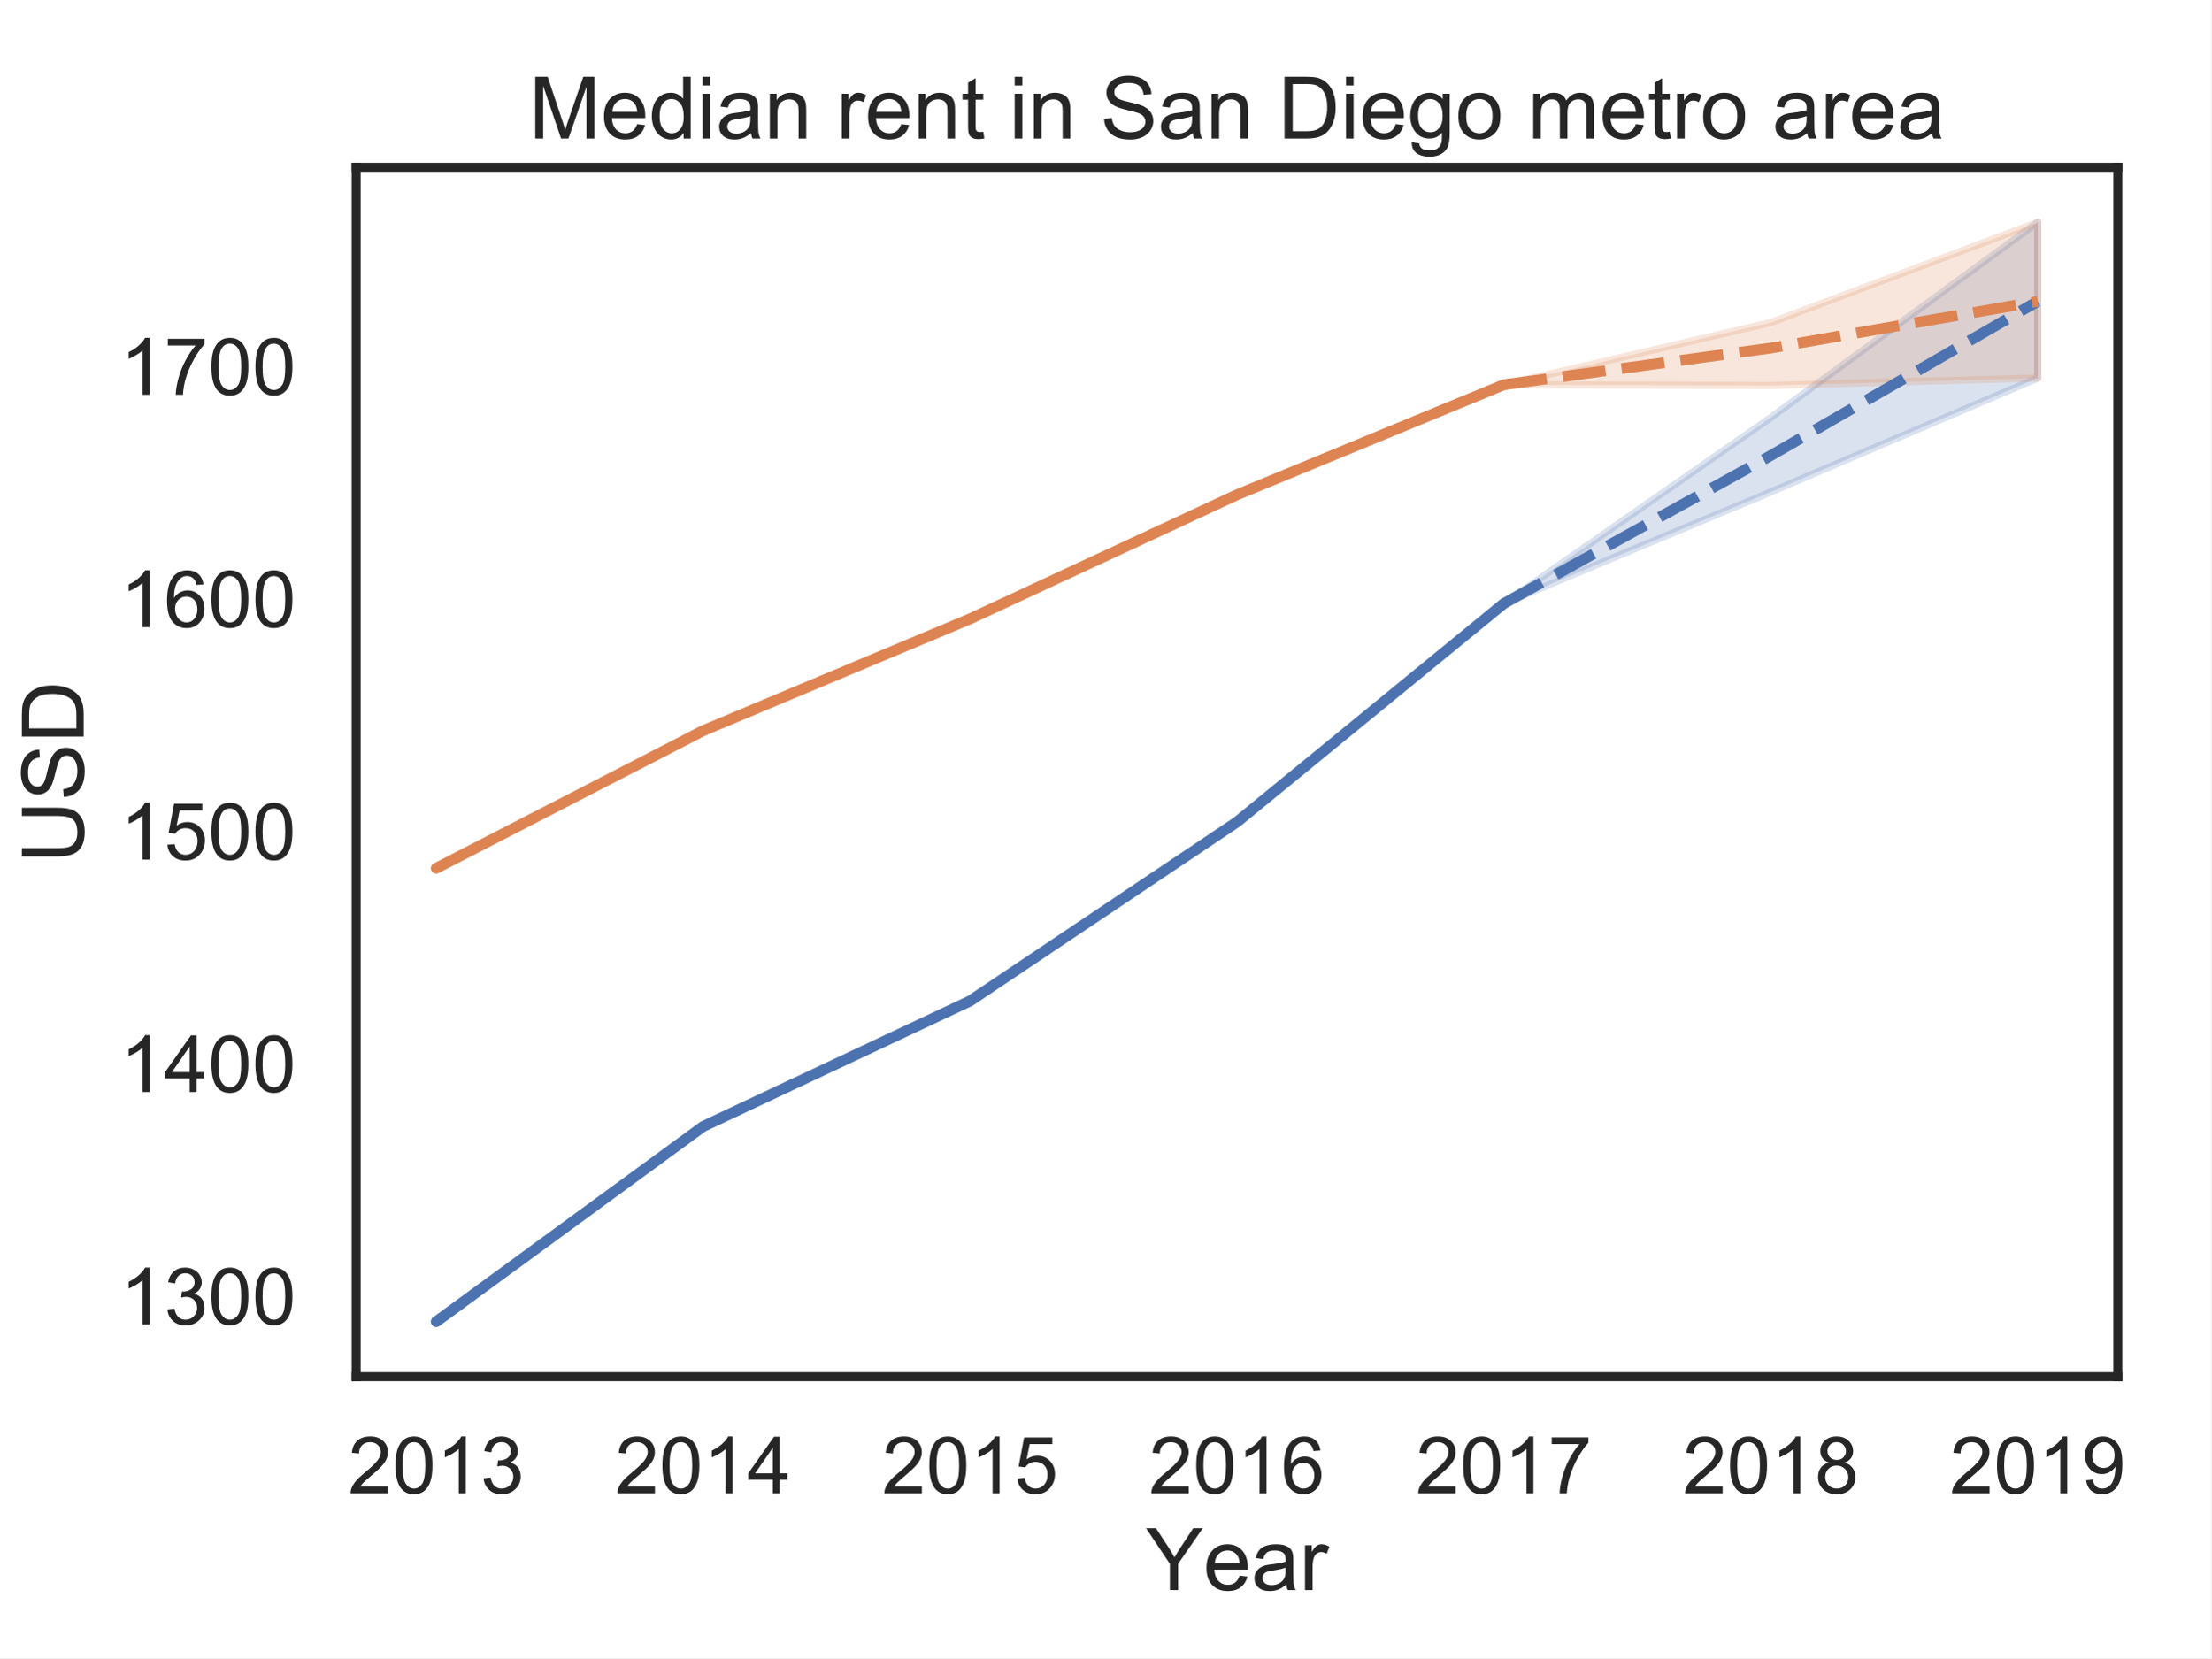
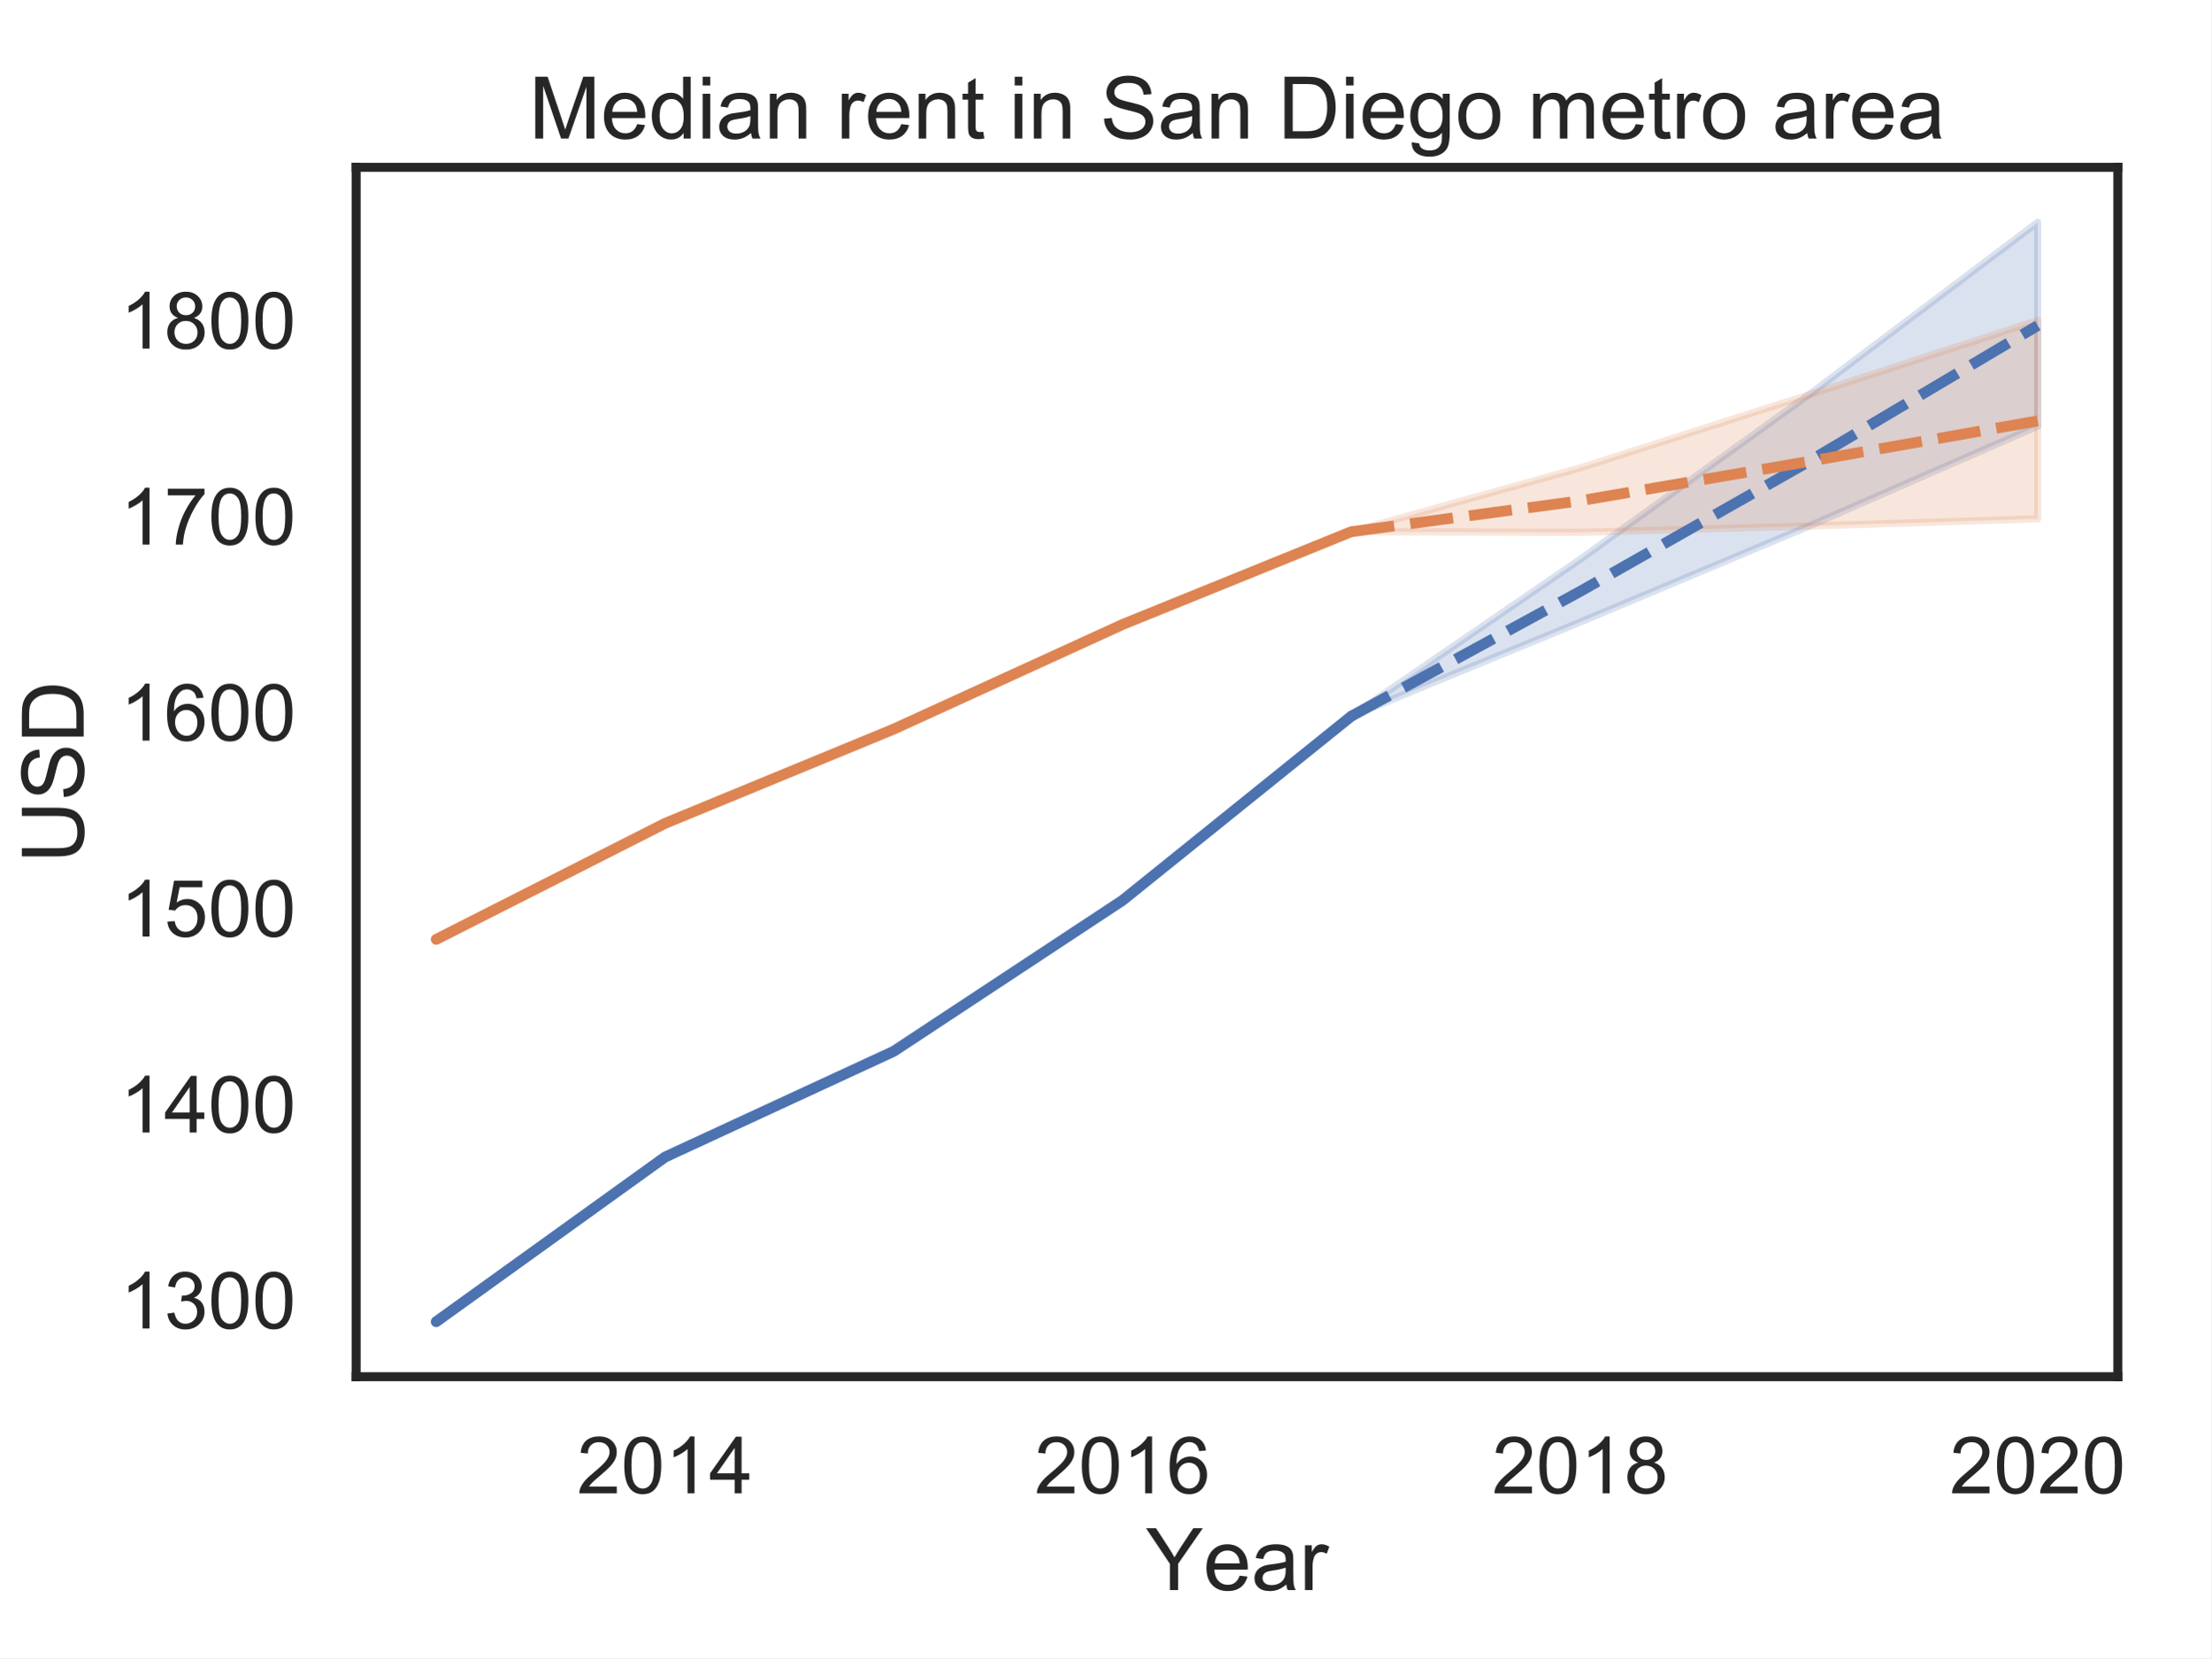
<svg xmlns="http://www.w3.org/2000/svg" xmlns:xlink="http://www.w3.org/1999/xlink" height="345.6pt" version="1.1" viewBox="0 0 460.8 345.6" width="460.8pt">
  <defs>
    <style type="text/css">
*{stroke-linecap:butt;stroke-linejoin:round;}
  </style>
  </defs>
  <g id="figure_1">
    <g id="patch_1">
      <path d="M 0 345.6  L 460.8 345.6  L 460.8 0  L 0 0  z " style="fill:#ffffff;" />
    </g>
    <g id="axes_1">
      <g id="patch_2">
        <path d="M 74.218 286.943  L 441.36 286.943  L 441.36 34.874  L 74.218 34.874  z " style="fill:#ffffff;" />
      </g>
      <g id="matplotlib.axis_1">
        <g id="xtick_1">
          <g id="text_1">
            <defs>
              <path d="M 50.344 8.453  L 50.344 0  L 3.031 0  Q 2.938 3.172 4.047 6.109  Q 5.859 10.938 9.828 15.625  Q 13.812 20.312 21.344 26.469  Q 33.016 36.031 37.109 41.625  Q 41.219 47.219 41.219 52.203  Q 41.219 57.422 37.469 61  Q 33.734 64.594 27.734 64.594  Q 21.391 64.594 17.578 60.781  Q 13.766 56.984 13.719 50.25  L 4.688 51.172  Q 5.609 61.281 11.656 66.578  Q 17.719 71.875 27.938 71.875  Q 38.234 71.875 44.234 66.156  Q 50.25 60.453 50.25 52  Q 50.25 47.703 48.484 43.547  Q 46.734 39.406 42.656 34.812  Q 38.578 30.219 29.109 22.219  Q 21.188 15.578 18.938 13.203  Q 16.703 10.844 15.234 8.453  z " id="ArialMT-50" />
              <path d="M 4.156 35.297  Q 4.156 48 6.766 55.734  Q 9.375 63.484 14.516 67.672  Q 19.672 71.875 27.484 71.875  Q 33.25 71.875 37.594 69.547  Q 41.938 67.234 44.766 62.859  Q 47.609 58.5 49.219 52.219  Q 50.828 45.953 50.828 35.297  Q 50.828 22.703 48.234 14.969  Q 45.656 7.234 40.5 3  Q 35.359 -1.219 27.484 -1.219  Q 17.141 -1.219 11.234 6.203  Q 4.156 15.141 4.156 35.297  z M 13.188 35.297  Q 13.188 17.672 17.312 11.828  Q 21.438 6 27.484 6  Q 33.547 6 37.672 11.859  Q 41.797 17.719 41.797 35.297  Q 41.797 52.984 37.672 58.781  Q 33.547 64.594 27.391 64.594  Q 21.344 64.594 17.719 59.469  Q 13.188 52.938 13.188 35.297  z " id="ArialMT-48" />
              <path d="M 37.25 0  L 28.469 0  L 28.469 56  Q 25.297 52.984 20.141 49.953  Q 14.984 46.922 10.891 45.406  L 10.891 53.906  Q 18.266 57.375 23.781 62.297  Q 29.297 67.234 31.594 71.875  L 37.25 71.875  z " id="ArialMT-49" />
-               <path d="M 4.203 18.891  L 12.984 20.062  Q 14.5 12.594 18.141 9.297  Q 21.781 6 27 6  Q 33.203 6 37.469 10.297  Q 41.75 14.594 41.75 20.953  Q 41.75 27 37.797 30.922  Q 33.844 34.859 27.734 34.859  Q 25.25 34.859 21.531 33.891  L 22.516 41.609  Q 23.391 41.5 23.922 41.5  Q 29.547 41.5 34.031 44.422  Q 38.531 47.359 38.531 53.469  Q 38.531 58.297 35.25 61.469  Q 31.984 64.656 26.812 64.656  Q 21.688 64.656 18.266 61.422  Q 14.844 58.203 13.875 51.766  L 5.078 53.328  Q 6.688 62.156 12.391 67.016  Q 18.109 71.875 26.609 71.875  Q 32.469 71.875 37.391 69.359  Q 42.328 66.844 44.938 62.5  Q 47.562 58.156 47.562 53.266  Q 47.562 48.641 45.062 44.828  Q 42.578 41.016 37.703 38.766  Q 44.047 37.312 47.562 32.688  Q 51.078 28.078 51.078 21.141  Q 51.078 11.766 44.234 5.25  Q 37.406 -1.266 26.953 -1.266  Q 17.531 -1.266 11.297 4.344  Q 5.078 9.969 4.203 18.891  z " id="ArialMT-51" />
-             </defs>
-             <g style="fill:#262626;" transform="translate(72.55508 311.2534)scale(0.165 -0.165)">
+               <path d="M 32.328 0  L 32.328 17.141  L 1.266 17.141  L 1.266 25.203  L 33.938 71.578  L 41.109 71.578  L 41.109 25.203  L 50.781 25.203  L 50.781 17.141  L 41.109 17.141  L 41.109 0  z M 32.328 25.203  L 32.328 57.469  L 9.906 25.203  z " id="ArialMT-52" />
+             </defs>
+             <g style="fill:#262626;" transform="translate(120.2359 311.2534)scale(0.165 -0.165)">
              <use xlink:href="#ArialMT-50" />
              <use x="55.615" xlink:href="#ArialMT-48" />
              <use x="111.23" xlink:href="#ArialMT-49" />
-               <use x="166.846" xlink:href="#ArialMT-51" />
+               <use x="166.846" xlink:href="#ArialMT-52" />
            </g>
          </g>
        </g>
        <g id="xtick_2">
          <g id="text_2">
            <defs>
-               <path d="M 32.328 0  L 32.328 17.141  L 1.266 17.141  L 1.266 25.203  L 33.938 71.578  L 41.109 71.578  L 41.109 25.203  L 50.781 25.203  L 50.781 17.141  L 41.109 17.141  L 41.109 0  z M 32.328 25.203  L 32.328 57.469  L 9.906 25.203  z " id="ArialMT-52" />
-             </defs>
-             <g style="fill:#262626;" transform="translate(128.1827 311.2534)scale(0.165 -0.165)">
+               <path d="M 49.75 54.047  L 41.016 53.375  Q 39.844 58.547 37.703 60.891  Q 34.125 64.656 28.906 64.656  Q 24.703 64.656 21.531 62.312  Q 17.391 59.281 14.984 53.469  Q 12.594 47.656 12.5 36.922  Q 15.672 41.75 20.266 44.094  Q 24.859 46.438 29.891 46.438  Q 38.672 46.438 44.844 39.969  Q 51.031 33.5 51.031 23.25  Q 51.031 16.5 48.125 10.719  Q 45.219 4.938 40.141 1.859  Q 35.062 -1.219 28.609 -1.219  Q 17.625 -1.219 10.688 6.859  Q 3.766 14.938 3.766 33.5  Q 3.766 54.25 11.422 63.672  Q 18.109 71.875 29.438 71.875  Q 37.891 71.875 43.281 67.141  Q 48.688 62.406 49.75 54.047  z M 13.875 23.188  Q 13.875 18.656 15.797 14.5  Q 17.719 10.359 21.188 8.172  Q 24.656 6 28.469 6  Q 34.031 6 38.031 10.484  Q 42.047 14.984 42.047 22.703  Q 42.047 30.125 38.078 34.391  Q 34.125 38.672 28.125 38.672  Q 22.172 38.672 18.016 34.391  Q 13.875 30.125 13.875 23.188  z " id="ArialMT-54" />
+             </defs>
+             <g style="fill:#262626;" transform="translate(215.5975 311.2534)scale(0.165 -0.165)">
              <use xlink:href="#ArialMT-50" />
              <use x="55.615" xlink:href="#ArialMT-48" />
              <use x="111.23" xlink:href="#ArialMT-49" />
-               <use x="166.846" xlink:href="#ArialMT-52" />
+               <use x="166.846" xlink:href="#ArialMT-54" />
            </g>
          </g>
        </g>
        <g id="xtick_3">
          <g id="text_3">
            <defs>
-               <path d="M 4.156 18.75  L 13.375 19.531  Q 14.406 12.797 18.141 9.391  Q 21.875 6 27.156 6  Q 33.5 6 37.891 10.781  Q 42.281 15.578 42.281 23.484  Q 42.281 31 38.062 35.344  Q 33.844 39.703 27 39.703  Q 22.75 39.703 19.328 37.766  Q 15.922 35.844 13.969 32.766  L 5.719 33.844  L 12.641 70.609  L 48.25 70.609  L 48.25 62.203  L 19.672 62.203  L 15.828 42.969  Q 22.266 47.469 29.344 47.469  Q 38.719 47.469 45.156 40.969  Q 51.609 34.469 51.609 24.266  Q 51.609 14.547 45.953 7.469  Q 39.062 -1.219 27.156 -1.219  Q 17.391 -1.219 11.203 4.25  Q 5.031 9.719 4.156 18.75  z " id="ArialMT-53" />
-             </defs>
-             <g style="fill:#262626;" transform="translate(183.8103 311.2534)scale(0.165 -0.165)">
+               <path d="M 17.672 38.812  Q 12.203 40.828 9.562 44.531  Q 6.938 48.25 6.938 53.422  Q 6.938 61.234 12.547 66.547  Q 18.172 71.875 27.484 71.875  Q 36.859 71.875 42.578 66.422  Q 48.297 60.984 48.297 53.172  Q 48.297 48.188 45.672 44.5  Q 43.062 40.828 37.75 38.812  Q 44.344 36.672 47.781 31.875  Q 51.219 27.094 51.219 20.453  Q 51.219 11.281 44.719 5.031  Q 38.234 -1.219 27.641 -1.219  Q 17.047 -1.219 10.547 5.047  Q 4.047 11.328 4.047 20.703  Q 4.047 27.688 7.594 32.391  Q 11.141 37.109 17.672 38.812  z M 15.922 53.719  Q 15.922 48.641 19.188 45.406  Q 22.469 42.188 27.688 42.188  Q 32.766 42.188 36.016 45.375  Q 39.266 48.578 39.266 53.219  Q 39.266 58.062 35.906 61.359  Q 32.562 64.656 27.594 64.656  Q 22.562 64.656 19.234 61.422  Q 15.922 58.203 15.922 53.719  z M 13.094 20.656  Q 13.094 16.891 14.875 13.375  Q 16.656 9.859 20.172 7.922  Q 23.688 6 27.734 6  Q 34.031 6 38.125 10.047  Q 42.234 14.109 42.234 20.359  Q 42.234 26.703 38.016 30.859  Q 33.797 35.016 27.438 35.016  Q 21.234 35.016 17.156 30.906  Q 13.094 26.812 13.094 20.656  z " id="ArialMT-56" />
+             </defs>
+             <g style="fill:#262626;" transform="translate(310.959 311.2534)scale(0.165 -0.165)">
              <use xlink:href="#ArialMT-50" />
              <use x="55.615" xlink:href="#ArialMT-48" />
              <use x="111.23" xlink:href="#ArialMT-49" />
-               <use x="166.846" xlink:href="#ArialMT-53" />
+               <use x="166.846" xlink:href="#ArialMT-56" />
            </g>
          </g>
        </g>
        <g id="xtick_4">
          <g id="text_4">
-             <defs>
-               <path d="M 49.75 54.047  L 41.016 53.375  Q 39.844 58.547 37.703 60.891  Q 34.125 64.656 28.906 64.656  Q 24.703 64.656 21.531 62.312  Q 17.391 59.281 14.984 53.469  Q 12.594 47.656 12.5 36.922  Q 15.672 41.75 20.266 44.094  Q 24.859 46.438 29.891 46.438  Q 38.672 46.438 44.844 39.969  Q 51.031 33.5 51.031 23.25  Q 51.031 16.5 48.125 10.719  Q 45.219 4.938 40.141 1.859  Q 35.062 -1.219 28.609 -1.219  Q 17.625 -1.219 10.688 6.859  Q 3.766 14.938 3.766 33.5  Q 3.766 54.25 11.422 63.672  Q 18.109 71.875 29.438 71.875  Q 37.891 71.875 43.281 67.141  Q 48.688 62.406 49.75 54.047  z M 13.875 23.188  Q 13.875 18.656 15.797 14.5  Q 17.719 10.359 21.188 8.172  Q 24.656 6 28.469 6  Q 34.031 6 38.031 10.484  Q 42.047 14.984 42.047 22.703  Q 42.047 30.125 38.078 34.391  Q 34.125 38.672 28.125 38.672  Q 22.172 38.672 18.016 34.391  Q 13.875 30.125 13.875 23.188  z " id="ArialMT-54" />
-             </defs>
-             <g style="fill:#262626;" transform="translate(239.4379 311.2534)scale(0.165 -0.165)">
-               <use xlink:href="#ArialMT-50" />
-               <use x="55.615" xlink:href="#ArialMT-48" />
-               <use x="111.23" xlink:href="#ArialMT-49" />
-               <use x="166.846" xlink:href="#ArialMT-54" />
-             </g>
-           </g>
-         </g>
-         <g id="xtick_5">
-           <g id="text_5">
-             <defs>
-               <path d="M 4.734 62.203  L 4.734 70.656  L 51.078 70.656  L 51.078 63.812  Q 44.234 56.547 37.516 44.484  Q 30.812 32.422 27.156 19.672  Q 24.516 10.688 23.781 0  L 14.75 0  Q 14.891 8.453 18.062 20.406  Q 21.234 32.375 27.172 43.484  Q 33.109 54.594 39.797 62.203  z " id="ArialMT-55" />
-             </defs>
-             <g style="fill:#262626;" transform="translate(295.0654 311.2534)scale(0.165 -0.165)">
-               <use xlink:href="#ArialMT-50" />
-               <use x="55.615" xlink:href="#ArialMT-48" />
-               <use x="111.23" xlink:href="#ArialMT-49" />
-               <use x="166.846" xlink:href="#ArialMT-55" />
-             </g>
-           </g>
-         </g>
-         <g id="xtick_6">
-           <g id="text_6">
-             <defs>
-               <path d="M 17.672 38.812  Q 12.203 40.828 9.562 44.531  Q 6.938 48.25 6.938 53.422  Q 6.938 61.234 12.547 66.547  Q 18.172 71.875 27.484 71.875  Q 36.859 71.875 42.578 66.422  Q 48.297 60.984 48.297 53.172  Q 48.297 48.188 45.672 44.5  Q 43.062 40.828 37.75 38.812  Q 44.344 36.672 47.781 31.875  Q 51.219 27.094 51.219 20.453  Q 51.219 11.281 44.719 5.031  Q 38.234 -1.219 27.641 -1.219  Q 17.047 -1.219 10.547 5.047  Q 4.047 11.328 4.047 20.703  Q 4.047 27.688 7.594 32.391  Q 11.141 37.109 17.672 38.812  z M 15.922 53.719  Q 15.922 48.641 19.188 45.406  Q 22.469 42.188 27.688 42.188  Q 32.766 42.188 36.016 45.375  Q 39.266 48.578 39.266 53.219  Q 39.266 58.062 35.906 61.359  Q 32.562 64.656 27.594 64.656  Q 22.562 64.656 19.234 61.422  Q 15.922 58.203 15.922 53.719  z M 13.094 20.656  Q 13.094 16.891 14.875 13.375  Q 16.656 9.859 20.172 7.922  Q 23.688 6 27.734 6  Q 34.031 6 38.125 10.047  Q 42.234 14.109 42.234 20.359  Q 42.234 26.703 38.016 30.859  Q 33.797 35.016 27.438 35.016  Q 21.234 35.016 17.156 30.906  Q 13.094 26.812 13.094 20.656  z " id="ArialMT-56" />
-             </defs>
-             <g style="fill:#262626;" transform="translate(350.693 311.2534)scale(0.165 -0.165)">
-               <use xlink:href="#ArialMT-50" />
-               <use x="55.615" xlink:href="#ArialMT-48" />
-               <use x="111.23" xlink:href="#ArialMT-49" />
-               <use x="166.846" xlink:href="#ArialMT-56" />
-             </g>
-           </g>
-         </g>
-         <g id="xtick_7">
-           <g id="text_7">
-             <defs>
-               <path d="M 5.469 16.547  L 13.922 17.328  Q 14.984 11.375 18.016 8.688  Q 21.047 6 25.781 6  Q 29.828 6 32.875 7.859  Q 35.938 9.719 37.891 12.812  Q 39.844 15.922 41.156 21.188  Q 42.484 26.469 42.484 31.938  Q 42.484 32.516 42.438 33.688  Q 39.797 29.5 35.234 26.875  Q 30.672 24.266 25.344 24.266  Q 16.453 24.266 10.297 30.703  Q 4.156 37.156 4.156 47.703  Q 4.156 58.594 10.578 65.234  Q 17 71.875 26.656 71.875  Q 33.641 71.875 39.422 68.109  Q 45.219 64.359 48.219 57.391  Q 51.219 50.438 51.219 37.25  Q 51.219 23.531 48.234 15.406  Q 45.266 7.281 39.375 3.031  Q 33.5 -1.219 25.594 -1.219  Q 17.188 -1.219 11.859 3.438  Q 6.547 8.109 5.469 16.547  z M 41.453 48.141  Q 41.453 55.719 37.422 60.156  Q 33.406 64.594 27.734 64.594  Q 21.875 64.594 17.531 59.812  Q 13.188 55.031 13.188 47.406  Q 13.188 40.578 17.312 36.297  Q 21.438 32.031 27.484 32.031  Q 33.594 32.031 37.516 36.297  Q 41.453 40.578 41.453 48.141  z " id="ArialMT-57" />
-             </defs>
            <g style="fill:#262626;" transform="translate(406.3206 311.2534)scale(0.165 -0.165)">
              <use xlink:href="#ArialMT-50" />
              <use x="55.615" xlink:href="#ArialMT-48" />
-               <use x="111.23" xlink:href="#ArialMT-49" />
-               <use x="166.846" xlink:href="#ArialMT-57" />
-             </g>
-           </g>
-         </g>
-         <g id="text_8">
+               <use x="111.23" xlink:href="#ArialMT-50" />
+               <use x="166.846" xlink:href="#ArialMT-48" />
+             </g>
+           </g>
+         </g>
+         <g id="text_5">
          <defs>
            <path d="M 27.875 0  L 27.875 30.328  L 0.297 71.578  L 11.812 71.578  L 25.922 50  Q 29.828 43.953 33.203 37.891  Q 36.422 43.5 41.016 50.531  L 54.891 71.578  L 65.922 71.578  L 37.359 30.328  L 37.359 0  z " id="ArialMT-89" />
            <path d="M 42.094 16.703  L 51.172 15.578  Q 49.031 7.625 43.219 3.219  Q 37.406 -1.172 28.375 -1.172  Q 17 -1.172 10.328 5.828  Q 3.656 12.844 3.656 25.484  Q 3.656 38.578 10.391 45.797  Q 17.141 53.031 27.875 53.031  Q 38.281 53.031 44.875 45.953  Q 51.469 38.875 51.469 26.031  Q 51.469 25.25 51.422 23.688  L 12.75 23.688  Q 13.234 15.141 17.578 10.594  Q 21.922 6.062 28.422 6.062  Q 33.25 6.062 36.672 8.594  Q 40.094 11.141 42.094 16.703  z M 13.234 30.906  L 42.188 30.906  Q 41.609 37.453 38.875 40.719  Q 34.672 45.797 27.984 45.797  Q 21.922 45.797 17.797 41.75  Q 13.672 37.703 13.234 30.906  z " id="ArialMT-101" />
            <path d="M 40.438 6.391  Q 35.547 2.25 31.031 0.531  Q 26.516 -1.172 21.344 -1.172  Q 12.797 -1.172 8.203 3  Q 3.609 7.172 3.609 13.672  Q 3.609 17.484 5.344 20.625  Q 7.078 23.781 9.891 25.688  Q 12.703 27.594 16.219 28.562  Q 18.797 29.25 24.031 29.891  Q 34.672 31.156 39.703 32.906  Q 39.75 34.719 39.75 35.203  Q 39.75 40.578 37.25 42.781  Q 33.891 45.75 27.25 45.75  Q 21.047 45.75 18.094 43.578  Q 15.141 41.406 13.719 35.891  L 5.125 37.062  Q 6.297 42.578 8.984 45.969  Q 11.672 49.359 16.75 51.188  Q 21.828 53.031 28.516 53.031  Q 35.156 53.031 39.297 51.469  Q 43.453 49.906 45.406 47.531  Q 47.359 45.172 48.141 41.547  Q 48.578 39.312 48.578 33.453  L 48.578 21.734  Q 48.578 9.469 49.141 6.219  Q 49.703 2.984 51.375 0  L 42.188 0  Q 40.828 2.734 40.438 6.391  z M 39.703 26.031  Q 34.906 24.078 25.344 22.703  Q 19.922 21.922 17.672 20.938  Q 15.438 19.969 14.203 18.094  Q 12.984 16.219 12.984 13.922  Q 12.984 10.406 15.641 8.062  Q 18.312 5.719 23.438 5.719  Q 28.516 5.719 32.469 7.938  Q 36.422 10.156 38.281 14.016  Q 39.703 17 39.703 22.797  z " id="ArialMT-97" />
            <path d="M 6.5 0  L 6.5 51.859  L 14.406 51.859  L 14.406 44  Q 17.438 49.516 20 51.266  Q 22.562 53.031 25.641 53.031  Q 30.078 53.031 34.672 50.203  L 31.641 42.047  Q 28.422 43.953 25.203 43.953  Q 22.312 43.953 20.016 42.219  Q 17.719 40.484 16.75 37.406  Q 15.281 32.719 15.281 27.156  L 15.281 0  z " id="ArialMT-114" />
          </defs>
          <g style="fill:#262626;" transform="translate(238.7919 331.4169)scale(0.18 -0.18)">
            <use xlink:href="#ArialMT-89" />
            <use x="66.559" xlink:href="#ArialMT-101" />
            <use x="122.174" xlink:href="#ArialMT-97" />
            <use x="177.789" xlink:href="#ArialMT-114" />
          </g>
        </g>
      </g>
      <g id="matplotlib.axis_2">
        <g id="ytick_1">
+           <g id="text_6">
+             <defs>
+               <path d="M 4.203 18.891  L 12.984 20.062  Q 14.5 12.594 18.141 9.297  Q 21.781 6 27 6  Q 33.203 6 37.469 10.297  Q 41.75 14.594 41.75 20.953  Q 41.75 27 37.797 30.922  Q 33.844 34.859 27.734 34.859  Q 25.25 34.859 21.531 33.891  L 22.516 41.609  Q 23.391 41.5 23.922 41.5  Q 29.547 41.5 34.031 44.422  Q 38.531 47.359 38.531 53.469  Q 38.531 58.297 35.25 61.469  Q 31.984 64.656 26.812 64.656  Q 21.688 64.656 18.266 61.422  Q 14.844 58.203 13.875 51.766  L 5.078 53.328  Q 6.688 62.156 12.391 67.016  Q 18.109 71.875 26.609 71.875  Q 32.469 71.875 37.391 69.359  Q 42.328 66.844 44.938 62.5  Q 47.562 58.156 47.562 53.266  Q 47.562 48.641 45.062 44.828  Q 42.578 41.016 37.703 38.766  Q 44.047 37.312 47.562 32.688  Q 51.078 28.078 51.078 21.141  Q 51.078 11.766 44.234 5.25  Q 37.406 -1.266 26.953 -1.266  Q 17.531 -1.266 11.297 4.344  Q 5.078 9.969 4.203 18.891  z " id="ArialMT-51" />
+             </defs>
+             <g style="fill:#262626;" transform="translate(25.01571 276.8974)scale(0.165 -0.165)">
+               <use xlink:href="#ArialMT-49" />
+               <use x="55.615" xlink:href="#ArialMT-51" />
+               <use x="111.23" xlink:href="#ArialMT-48" />
+               <use x="166.846" xlink:href="#ArialMT-48" />
+             </g>
+           </g>
+         </g>
+         <g id="ytick_2">
+           <g id="text_7">
+             <g style="fill:#262626;" transform="translate(25.01571 236.0501)scale(0.165 -0.165)">
+               <use xlink:href="#ArialMT-49" />
+               <use x="55.615" xlink:href="#ArialMT-52" />
+               <use x="111.23" xlink:href="#ArialMT-48" />
+               <use x="166.846" xlink:href="#ArialMT-48" />
+             </g>
+           </g>
+         </g>
+         <g id="ytick_3">
+           <g id="text_8">
+             <defs>
+               <path d="M 4.156 18.75  L 13.375 19.531  Q 14.406 12.797 18.141 9.391  Q 21.875 6 27.156 6  Q 33.5 6 37.891 10.781  Q 42.281 15.578 42.281 23.484  Q 42.281 31 38.062 35.344  Q 33.844 39.703 27 39.703  Q 22.75 39.703 19.328 37.766  Q 15.922 35.844 13.969 32.766  L 5.719 33.844  L 12.641 70.609  L 48.25 70.609  L 48.25 62.203  L 19.672 62.203  L 15.828 42.969  Q 22.266 47.469 29.344 47.469  Q 38.719 47.469 45.156 40.969  Q 51.609 34.469 51.609 24.266  Q 51.609 14.547 45.953 7.469  Q 39.062 -1.219 27.156 -1.219  Q 17.391 -1.219 11.203 4.25  Q 5.031 9.719 4.156 18.75  z " id="ArialMT-53" />
+             </defs>
+             <g style="fill:#262626;" transform="translate(25.01571 195.2028)scale(0.165 -0.165)">
+               <use xlink:href="#ArialMT-49" />
+               <use x="55.615" xlink:href="#ArialMT-53" />
+               <use x="111.23" xlink:href="#ArialMT-48" />
+               <use x="166.846" xlink:href="#ArialMT-48" />
+             </g>
+           </g>
+         </g>
+         <g id="ytick_4">
          <g id="text_9">
-             <g style="fill:#262626;" transform="translate(25.01571 276.0614)scale(0.165 -0.165)">
-               <use xlink:href="#ArialMT-49" />
-               <use x="55.615" xlink:href="#ArialMT-51" />
-               <use x="111.23" xlink:href="#ArialMT-48" />
-               <use x="166.846" xlink:href="#ArialMT-48" />
-             </g>
-           </g>
-         </g>
-         <g id="ytick_2">
+             <g style="fill:#262626;" transform="translate(25.01571 154.3555)scale(0.165 -0.165)">
+               <use xlink:href="#ArialMT-49" />
+               <use x="55.615" xlink:href="#ArialMT-54" />
+               <use x="111.23" xlink:href="#ArialMT-48" />
+               <use x="166.846" xlink:href="#ArialMT-48" />
+             </g>
+           </g>
+         </g>
+         <g id="ytick_5">
          <g id="text_10">
-             <g style="fill:#262626;" transform="translate(25.01571 227.6147)scale(0.165 -0.165)">
-               <use xlink:href="#ArialMT-49" />
-               <use x="55.615" xlink:href="#ArialMT-52" />
-               <use x="111.23" xlink:href="#ArialMT-48" />
-               <use x="166.846" xlink:href="#ArialMT-48" />
-             </g>
-           </g>
-         </g>
-         <g id="ytick_3">
+             <defs>
+               <path d="M 4.734 62.203  L 4.734 70.656  L 51.078 70.656  L 51.078 63.812  Q 44.234 56.547 37.516 44.484  Q 30.812 32.422 27.156 19.672  Q 24.516 10.688 23.781 0  L 14.75 0  Q 14.891 8.453 18.062 20.406  Q 21.234 32.375 27.172 43.484  Q 33.109 54.594 39.797 62.203  z " id="ArialMT-55" />
+             </defs>
+             <g style="fill:#262626;" transform="translate(25.01571 113.5083)scale(0.165 -0.165)">
+               <use xlink:href="#ArialMT-49" />
+               <use x="55.615" xlink:href="#ArialMT-55" />
+               <use x="111.23" xlink:href="#ArialMT-48" />
+               <use x="166.846" xlink:href="#ArialMT-48" />
+             </g>
+           </g>
+         </g>
+         <g id="ytick_6">
          <g id="text_11">
-             <g style="fill:#262626;" transform="translate(25.01571 179.1679)scale(0.165 -0.165)">
-               <use xlink:href="#ArialMT-49" />
-               <use x="55.615" xlink:href="#ArialMT-53" />
-               <use x="111.23" xlink:href="#ArialMT-48" />
-               <use x="166.846" xlink:href="#ArialMT-48" />
-             </g>
-           </g>
-         </g>
-         <g id="ytick_4">
-           <g id="text_12">
-             <g style="fill:#262626;" transform="translate(25.01571 130.7211)scale(0.165 -0.165)">
-               <use xlink:href="#ArialMT-49" />
-               <use x="55.615" xlink:href="#ArialMT-54" />
-               <use x="111.23" xlink:href="#ArialMT-48" />
-               <use x="166.846" xlink:href="#ArialMT-48" />
-             </g>
-           </g>
-         </g>
-         <g id="ytick_5">
-           <g id="text_13">
-             <g style="fill:#262626;" transform="translate(25.01571 82.27433)scale(0.165 -0.165)">
-               <use xlink:href="#ArialMT-49" />
-               <use x="55.615" xlink:href="#ArialMT-55" />
-               <use x="111.23" xlink:href="#ArialMT-48" />
-               <use x="166.846" xlink:href="#ArialMT-48" />
-             </g>
-           </g>
-         </g>
-         <g id="text_14">
+             <g style="fill:#262626;" transform="translate(25.01571 72.66097)scale(0.165 -0.165)">
+               <use xlink:href="#ArialMT-49" />
+               <use x="55.615" xlink:href="#ArialMT-56" />
+               <use x="111.23" xlink:href="#ArialMT-48" />
+               <use x="166.846" xlink:href="#ArialMT-48" />
+             </g>
+           </g>
+         </g>
+         <g id="text_12">
          <defs>
            <path d="M 54.688 71.578  L 64.156 71.578  L 64.156 30.219  Q 64.156 19.438 61.719 13.078  Q 59.281 6.734 52.906 2.75  Q 46.531 -1.219 36.188 -1.219  Q 26.125 -1.219 19.719 2.25  Q 13.328 5.719 10.594 12.281  Q 7.859 18.844 7.859 30.219  L 7.859 71.578  L 17.328 71.578  L 17.328 30.281  Q 17.328 20.953 19.062 16.531  Q 20.797 12.109 25.016 9.719  Q 29.25 7.328 35.359 7.328  Q 45.797 7.328 50.234 12.062  Q 54.688 16.797 54.688 30.281  z " id="ArialMT-85" />
            <path d="M 4.5 23  L 13.422 23.781  Q 14.062 18.406 16.375 14.969  Q 18.703 11.531 23.578 9.406  Q 28.469 7.281 34.578 7.281  Q 39.984 7.281 44.141 8.891  Q 48.297 10.5 50.312 13.297  Q 52.344 16.109 52.344 19.438  Q 52.344 22.797 50.391 25.312  Q 48.438 27.828 43.953 29.547  Q 41.062 30.672 31.203 33.031  Q 21.344 35.406 17.391 37.5  Q 12.25 40.188 9.734 44.156  Q 7.234 48.141 7.234 53.078  Q 7.234 58.5 10.297 63.203  Q 13.375 67.922 19.281 70.359  Q 25.203 72.797 32.422 72.797  Q 40.375 72.797 46.453 70.234  Q 52.547 67.672 55.812 62.688  Q 59.078 57.719 59.328 51.422  L 50.25 50.734  Q 49.516 57.516 45.281 60.984  Q 41.062 64.453 32.812 64.453  Q 24.219 64.453 20.281 61.297  Q 16.359 58.156 16.359 53.719  Q 16.359 49.859 19.141 47.359  Q 21.875 44.875 33.422 42.266  Q 44.969 39.656 49.266 37.703  Q 55.516 34.812 58.484 30.391  Q 61.469 25.984 61.469 20.219  Q 61.469 14.5 58.203 9.438  Q 54.938 4.391 48.797 1.578  Q 42.672 -1.219 35.016 -1.219  Q 25.297 -1.219 18.719 1.609  Q 12.156 4.438 8.422 10.125  Q 4.688 15.828 4.5 23  z " id="ArialMT-83" />
            <path d="M 7.719 0  L 7.719 71.578  L 32.375 71.578  Q 40.719 71.578 45.125 70.562  Q 51.266 69.141 55.609 65.438  Q 61.281 60.641 64.078 53.188  Q 66.891 45.75 66.891 36.188  Q 66.891 28.031 64.984 21.734  Q 63.094 15.438 60.109 11.297  Q 57.125 7.172 53.578 4.797  Q 50.047 2.438 45.047 1.219  Q 40.047 0 33.547 0  z M 17.188 8.453  L 32.469 8.453  Q 39.547 8.453 43.578 9.766  Q 47.609 11.078 50 13.484  Q 53.375 16.844 55.25 22.531  Q 57.125 28.219 57.125 36.328  Q 57.125 47.562 53.438 53.594  Q 49.75 59.625 44.484 61.672  Q 40.672 63.141 32.234 63.141  L 17.188 63.141  z " id="ArialMT-68" />
          </defs>
          <g style="fill:#262626;" transform="translate(17.43821 179.9114)rotate(-90)scale(0.18 -0.18)">
            <use xlink:href="#ArialMT-85" />
            <use x="72.217" xlink:href="#ArialMT-83" />
            <use x="138.916" xlink:href="#ArialMT-68" />
          </g>
        </g>
      </g>
      <g id="PolyCollection_1">
        <defs>
-           <path d="M 313.417 -219.815  L 313.417 -219.815  L 369.044 -243.07  L 424.672 -266.809  L 424.672 -299.268  L 424.672 -299.268  L 369.044 -258.573  L 313.417 -219.815  z " id="m771fb96f7f" style="stroke:#4c72b0;stroke-opacity:0.2;stroke-width:1.5;" />
+           <path d="M 281.629 -196.333  L 281.629 -196.333  L 329.31 -215.939  L 376.991 -235.955  L 424.672 -256.787  L 424.672 -299.268  L 424.672 -299.268  L 376.991 -263.322  L 329.31 -229.011  L 281.629 -196.333  z " id="m7900a568da" style="stroke:#4c72b0;stroke-opacity:0.2;stroke-width:1.5;" />
        </defs>
-         <g clip-path="url(#p144844bd19)">
-           <use style="fill:#4c72b0;fill-opacity:0.2;stroke:#4c72b0;stroke-opacity:0.2;stroke-width:1.5;" x="0" xlink:href="#m771fb96f7f" y="345.6" />
+         <g clip-path="url(#p1bc2446455)">
+           <use style="fill:#4c72b0;fill-opacity:0.2;stroke:#4c72b0;stroke-opacity:0.2;stroke-width:1.5;" x="0" xlink:href="#m7900a568da" y="345.6" />
        </g>
      </g>
      <g id="PolyCollection_2">
        <defs>
-           <path d="M 313.417 -265.42  L 313.417 -265.42  L 369.044 -265.257  L 424.672 -266.809  L 424.672 -299.268  L 424.672 -299.268  L 369.044 -278.37  L 313.417 -265.42  z " id="m9283c23516" style="stroke:#dd8452;stroke-opacity:0.2;stroke-width:1.5;" />
+           <path d="M 281.629 -234.784  L 281.629 -234.784  L 329.31 -234.647  L 376.991 -235.955  L 424.672 -237.48  L 424.672 -278.811  L 424.672 -278.811  L 376.991 -263.322  L 329.31 -248.081  L 281.629 -234.784  z " id="m510866e0e7" style="stroke:#dd8452;stroke-opacity:0.2;stroke-width:1.5;" />
        </defs>
-         <g clip-path="url(#p144844bd19)">
-           <use style="fill:#dd8452;fill-opacity:0.2;stroke:#dd8452;stroke-opacity:0.2;stroke-width:1.5;" x="0" xlink:href="#m9283c23516" y="345.6" />
+         <g clip-path="url(#p1bc2446455)">
+           <use style="fill:#dd8452;fill-opacity:0.2;stroke:#dd8452;stroke-opacity:0.2;stroke-width:1.5;" x="0" xlink:href="#m510866e0e7" y="345.6" />
        </g>
      </g>
      <g id="line2d_1">
-         <path clip-path="url(#p144844bd19)" d="M 90.906 275.485  L 146.534 234.79  L 202.161 208.629  L 257.789 171.325  L 313.417 125.785  " style="fill:none;stroke:#4c72b0;stroke-linecap:round;stroke-width:2.25;" />
+         <path clip-path="url(#p1bc2446455)" d="M 90.906 275.485  L 138.587 241.174  L 186.268 219.116  L 233.949 187.664  L 281.629 149.267  " style="fill:none;stroke:#4c72b0;stroke-linecap:round;stroke-width:2.25;" />
      </g>
      <g id="line2d_2">
-         <path clip-path="url(#p144844bd19)" d="M 313.417 125.785  L 369.044 94.94  L 424.672 62.804  " style="fill:none;stroke:#4c72b0;stroke-dasharray:9,3.375;stroke-dashoffset:0;stroke-width:2.25;" />
+         <path clip-path="url(#p1bc2446455)" d="M 281.629 149.267  L 329.31 123.261  L 376.991 96.166  L 424.672 67.845  " style="fill:none;stroke:#4c72b0;stroke-dasharray:9,3.375;stroke-dashoffset:0;stroke-width:2.25;" />
      </g>
      <g id="line2d_3">
-         <path clip-path="url(#p144844bd19)" d="M 90.906 180.973  L 146.534 152.296  L 202.161 128.98  L 257.789 103.121  L 313.417 80.18  " style="fill:none;stroke:#dd8452;stroke-linecap:round;stroke-width:2.25;" />
+         <path clip-path="url(#p1bc2446455)" d="M 90.906 195.798  L 138.587 171.62  L 186.268 151.961  L 233.949 130.159  L 281.629 110.816  " style="fill:none;stroke:#dd8452;stroke-linecap:round;stroke-width:2.25;" />
      </g>
      <g id="line2d_4">
-         <path clip-path="url(#p144844bd19)" d="M 313.417 80.18  L 369.044 72.542  L 424.672 62.804  " style="fill:none;stroke:#dd8452;stroke-dasharray:9,3.375;stroke-dashoffset:0;stroke-width:2.25;" />
+         <path clip-path="url(#p1bc2446455)" d="M 281.629 110.816  L 329.31 104.376  L 376.991 96.166  L 424.672 87.719  " style="fill:none;stroke:#dd8452;stroke-dasharray:9,3.375;stroke-dashoffset:0;stroke-width:2.25;" />
      </g>
      <g id="line2d_5" />
      <g id="line2d_6" />
      <g id="line2d_7" />
      <g id="line2d_8" />
      <g id="line2d_9" />
      <g id="line2d_10" />
      <g id="patch_3">
        <path d="M 74.218 286.943  L 74.218 34.874  " style="fill:none;stroke:#262626;stroke-linecap:square;stroke-linejoin:miter;stroke-width:1.875;" />
      </g>
      <g id="patch_4">
        <path d="M 441.36 286.943  L 441.36 34.874  " style="fill:none;stroke:#262626;stroke-linecap:square;stroke-linejoin:miter;stroke-width:1.875;" />
      </g>
      <g id="patch_5">
        <path d="M 74.218 286.943  L 441.36 286.943  " style="fill:none;stroke:#262626;stroke-linecap:square;stroke-linejoin:miter;stroke-width:1.875;" />
      </g>
      <g id="patch_6">
        <path d="M 74.218 34.874  L 441.36 34.874  " style="fill:none;stroke:#262626;stroke-linecap:square;stroke-linejoin:miter;stroke-width:1.875;" />
      </g>
-       <g id="text_15">
+       <g id="text_13">
        <defs>
          <path d="M 7.422 0  L 7.422 71.578  L 21.688 71.578  L 38.625 20.906  Q 40.969 13.812 42.047 10.297  Q 43.266 14.203 45.844 21.781  L 62.984 71.578  L 75.734 71.578  L 75.734 0  L 66.609 0  L 66.609 59.906  L 45.797 0  L 37.25 0  L 16.547 60.938  L 16.547 0  z " id="ArialMT-77" />
          <path d="M 40.234 0  L 40.234 6.547  Q 35.297 -1.172 25.734 -1.172  Q 19.531 -1.172 14.328 2.25  Q 9.125 5.672 6.266 11.797  Q 3.422 17.922 3.422 25.875  Q 3.422 33.641 6 39.969  Q 8.594 46.297 13.766 49.656  Q 18.953 53.031 25.344 53.031  Q 30.031 53.031 33.688 51.047  Q 37.359 49.078 39.656 45.906  L 39.656 71.578  L 48.391 71.578  L 48.391 0  z M 12.453 25.875  Q 12.453 15.922 16.641 10.984  Q 20.844 6.062 26.562 6.062  Q 32.328 6.062 36.344 10.766  Q 40.375 15.484 40.375 25.141  Q 40.375 35.797 36.266 40.766  Q 32.172 45.75 26.172 45.75  Q 20.312 45.75 16.375 40.969  Q 12.453 36.188 12.453 25.875  z " id="ArialMT-100" />
          <path d="M 6.641 61.469  L 6.641 71.578  L 15.438 71.578  L 15.438 61.469  z M 6.641 0  L 6.641 51.859  L 15.438 51.859  L 15.438 0  z " id="ArialMT-105" />
          <path d="M 6.594 0  L 6.594 51.859  L 14.5 51.859  L 14.5 44.484  Q 20.219 53.031 31 53.031  Q 35.688 53.031 39.625 51.344  Q 43.562 49.656 45.516 46.922  Q 47.469 44.188 48.25 40.438  Q 48.734 37.984 48.734 31.891  L 48.734 0  L 39.938 0  L 39.938 31.547  Q 39.938 36.922 38.906 39.578  Q 37.891 42.234 35.281 43.812  Q 32.672 45.406 29.156 45.406  Q 23.531 45.406 19.453 41.844  Q 15.375 38.281 15.375 28.328  L 15.375 0  z " id="ArialMT-110" />
          <path id="ArialMT-32" />
          <path d="M 25.781 7.859  L 27.047 0.094  Q 23.344 -0.688 20.406 -0.688  Q 15.625 -0.688 12.984 0.828  Q 10.359 2.344 9.281 4.812  Q 8.203 7.281 8.203 15.188  L 8.203 45.016  L 1.766 45.016  L 1.766 51.859  L 8.203 51.859  L 8.203 64.703  L 16.938 69.969  L 16.938 51.859  L 25.781 51.859  L 25.781 45.016  L 16.938 45.016  L 16.938 14.703  Q 16.938 10.938 17.406 9.859  Q 17.875 8.797 18.922 8.156  Q 19.969 7.516 21.922 7.516  Q 23.391 7.516 25.781 7.859  z " id="ArialMT-116" />
          <path d="M 4.984 -4.297  L 13.531 -5.562  Q 14.062 -9.516 16.5 -11.328  Q 19.781 -13.766 25.438 -13.766  Q 31.547 -13.766 34.859 -11.328  Q 38.188 -8.891 39.359 -4.5  Q 40.047 -1.812 39.984 6.781  Q 34.234 0 25.641 0  Q 14.938 0 9.078 7.719  Q 3.219 15.438 3.219 26.219  Q 3.219 33.641 5.906 39.906  Q 8.594 46.188 13.688 49.609  Q 18.797 53.031 25.688 53.031  Q 34.859 53.031 40.828 45.609  L 40.828 51.859  L 48.922 51.859  L 48.922 7.031  Q 48.922 -5.078 46.453 -10.125  Q 44 -15.188 38.641 -18.109  Q 33.297 -21.047 25.484 -21.047  Q 16.219 -21.047 10.5 -16.875  Q 4.781 -12.703 4.984 -4.297  z M 12.25 26.859  Q 12.25 16.656 16.297 11.969  Q 20.359 7.281 26.469 7.281  Q 32.516 7.281 36.609 11.938  Q 40.719 16.609 40.719 26.562  Q 40.719 36.078 36.5 40.906  Q 32.281 45.75 26.312 45.75  Q 20.453 45.75 16.344 40.984  Q 12.25 36.234 12.25 26.859  z " id="ArialMT-103" />
          <path d="M 3.328 25.922  Q 3.328 40.328 11.328 47.266  Q 18.016 53.031 27.641 53.031  Q 38.328 53.031 45.109 46.016  Q 51.906 39.016 51.906 26.656  Q 51.906 16.656 48.906 10.906  Q 45.906 5.172 40.156 2  Q 34.422 -1.172 27.641 -1.172  Q 16.75 -1.172 10.031 5.812  Q 3.328 12.797 3.328 25.922  z M 12.359 25.922  Q 12.359 15.969 16.703 11.016  Q 21.047 6.062 27.641 6.062  Q 34.188 6.062 38.531 11.031  Q 42.875 16.016 42.875 26.219  Q 42.875 35.844 38.5 40.797  Q 34.125 45.75 27.641 45.75  Q 21.047 45.75 16.703 40.812  Q 12.359 35.891 12.359 25.922  z " id="ArialMT-111" />
          <path d="M 6.594 0  L 6.594 51.859  L 14.453 51.859  L 14.453 44.578  Q 16.891 48.391 20.938 50.703  Q 25 53.031 30.172 53.031  Q 35.938 53.031 39.625 50.641  Q 43.312 48.25 44.828 43.953  Q 50.984 53.031 60.844 53.031  Q 68.562 53.031 72.703 48.75  Q 76.859 44.484 76.859 35.594  L 76.859 0  L 68.109 0  L 68.109 32.672  Q 68.109 37.938 67.25 40.25  Q 66.406 42.578 64.156 43.984  Q 61.922 45.406 58.891 45.406  Q 53.422 45.406 49.797 41.766  Q 46.188 38.141 46.188 30.125  L 46.188 0  L 37.406 0  L 37.406 33.688  Q 37.406 39.547 35.25 42.469  Q 33.109 45.406 28.219 45.406  Q 24.516 45.406 21.359 43.453  Q 18.219 41.5 16.797 37.734  Q 15.375 33.984 15.375 26.906  L 15.375 0  z " id="ArialMT-109" />
        </defs>
        <g style="fill:#262626;" transform="translate(110.2185 28.87448)scale(0.18 -0.18)">
          <use xlink:href="#ArialMT-77" />
          <use x="83.301" xlink:href="#ArialMT-101" />
          <use x="138.916" xlink:href="#ArialMT-100" />
          <use x="194.531" xlink:href="#ArialMT-105" />
          <use x="216.748" xlink:href="#ArialMT-97" />
          <use x="272.363" xlink:href="#ArialMT-110" />
          <use x="327.979" xlink:href="#ArialMT-32" />
          <use x="355.762" xlink:href="#ArialMT-114" />
          <use x="389.062" xlink:href="#ArialMT-101" />
          <use x="444.678" xlink:href="#ArialMT-110" />
          <use x="500.293" xlink:href="#ArialMT-116" />
          <use x="528.076" xlink:href="#ArialMT-32" />
          <use x="555.859" xlink:href="#ArialMT-105" />
          <use x="578.076" xlink:href="#ArialMT-110" />
          <use x="633.691" xlink:href="#ArialMT-32" />
          <use x="661.475" xlink:href="#ArialMT-83" />
          <use x="728.174" xlink:href="#ArialMT-97" />
          <use x="783.789" xlink:href="#ArialMT-110" />
          <use x="839.404" xlink:href="#ArialMT-32" />
          <use x="867.188" xlink:href="#ArialMT-68" />
          <use x="939.404" xlink:href="#ArialMT-105" />
          <use x="961.621" xlink:href="#ArialMT-101" />
          <use x="1017.236" xlink:href="#ArialMT-103" />
          <use x="1072.852" xlink:href="#ArialMT-111" />
          <use x="1128.467" xlink:href="#ArialMT-32" />
          <use x="1156.25" xlink:href="#ArialMT-109" />
          <use x="1239.551" xlink:href="#ArialMT-101" />
          <use x="1295.166" xlink:href="#ArialMT-116" />
          <use x="1322.949" xlink:href="#ArialMT-114" />
          <use x="1356.25" xlink:href="#ArialMT-111" />
          <use x="1411.865" xlink:href="#ArialMT-32" />
          <use x="1439.648" xlink:href="#ArialMT-97" />
          <use x="1495.264" xlink:href="#ArialMT-114" />
          <use x="1528.564" xlink:href="#ArialMT-101" />
          <use x="1584.18" xlink:href="#ArialMT-97" />
        </g>
      </g>
    </g>
  </g>
  <defs>
-     <clipPath id="p144844bd19">
+     <clipPath id="p1bc2446455">
      <rect height="252.069" width="367.142" x="74.218" y="34.874" />
    </clipPath>
  </defs>
</svg>
